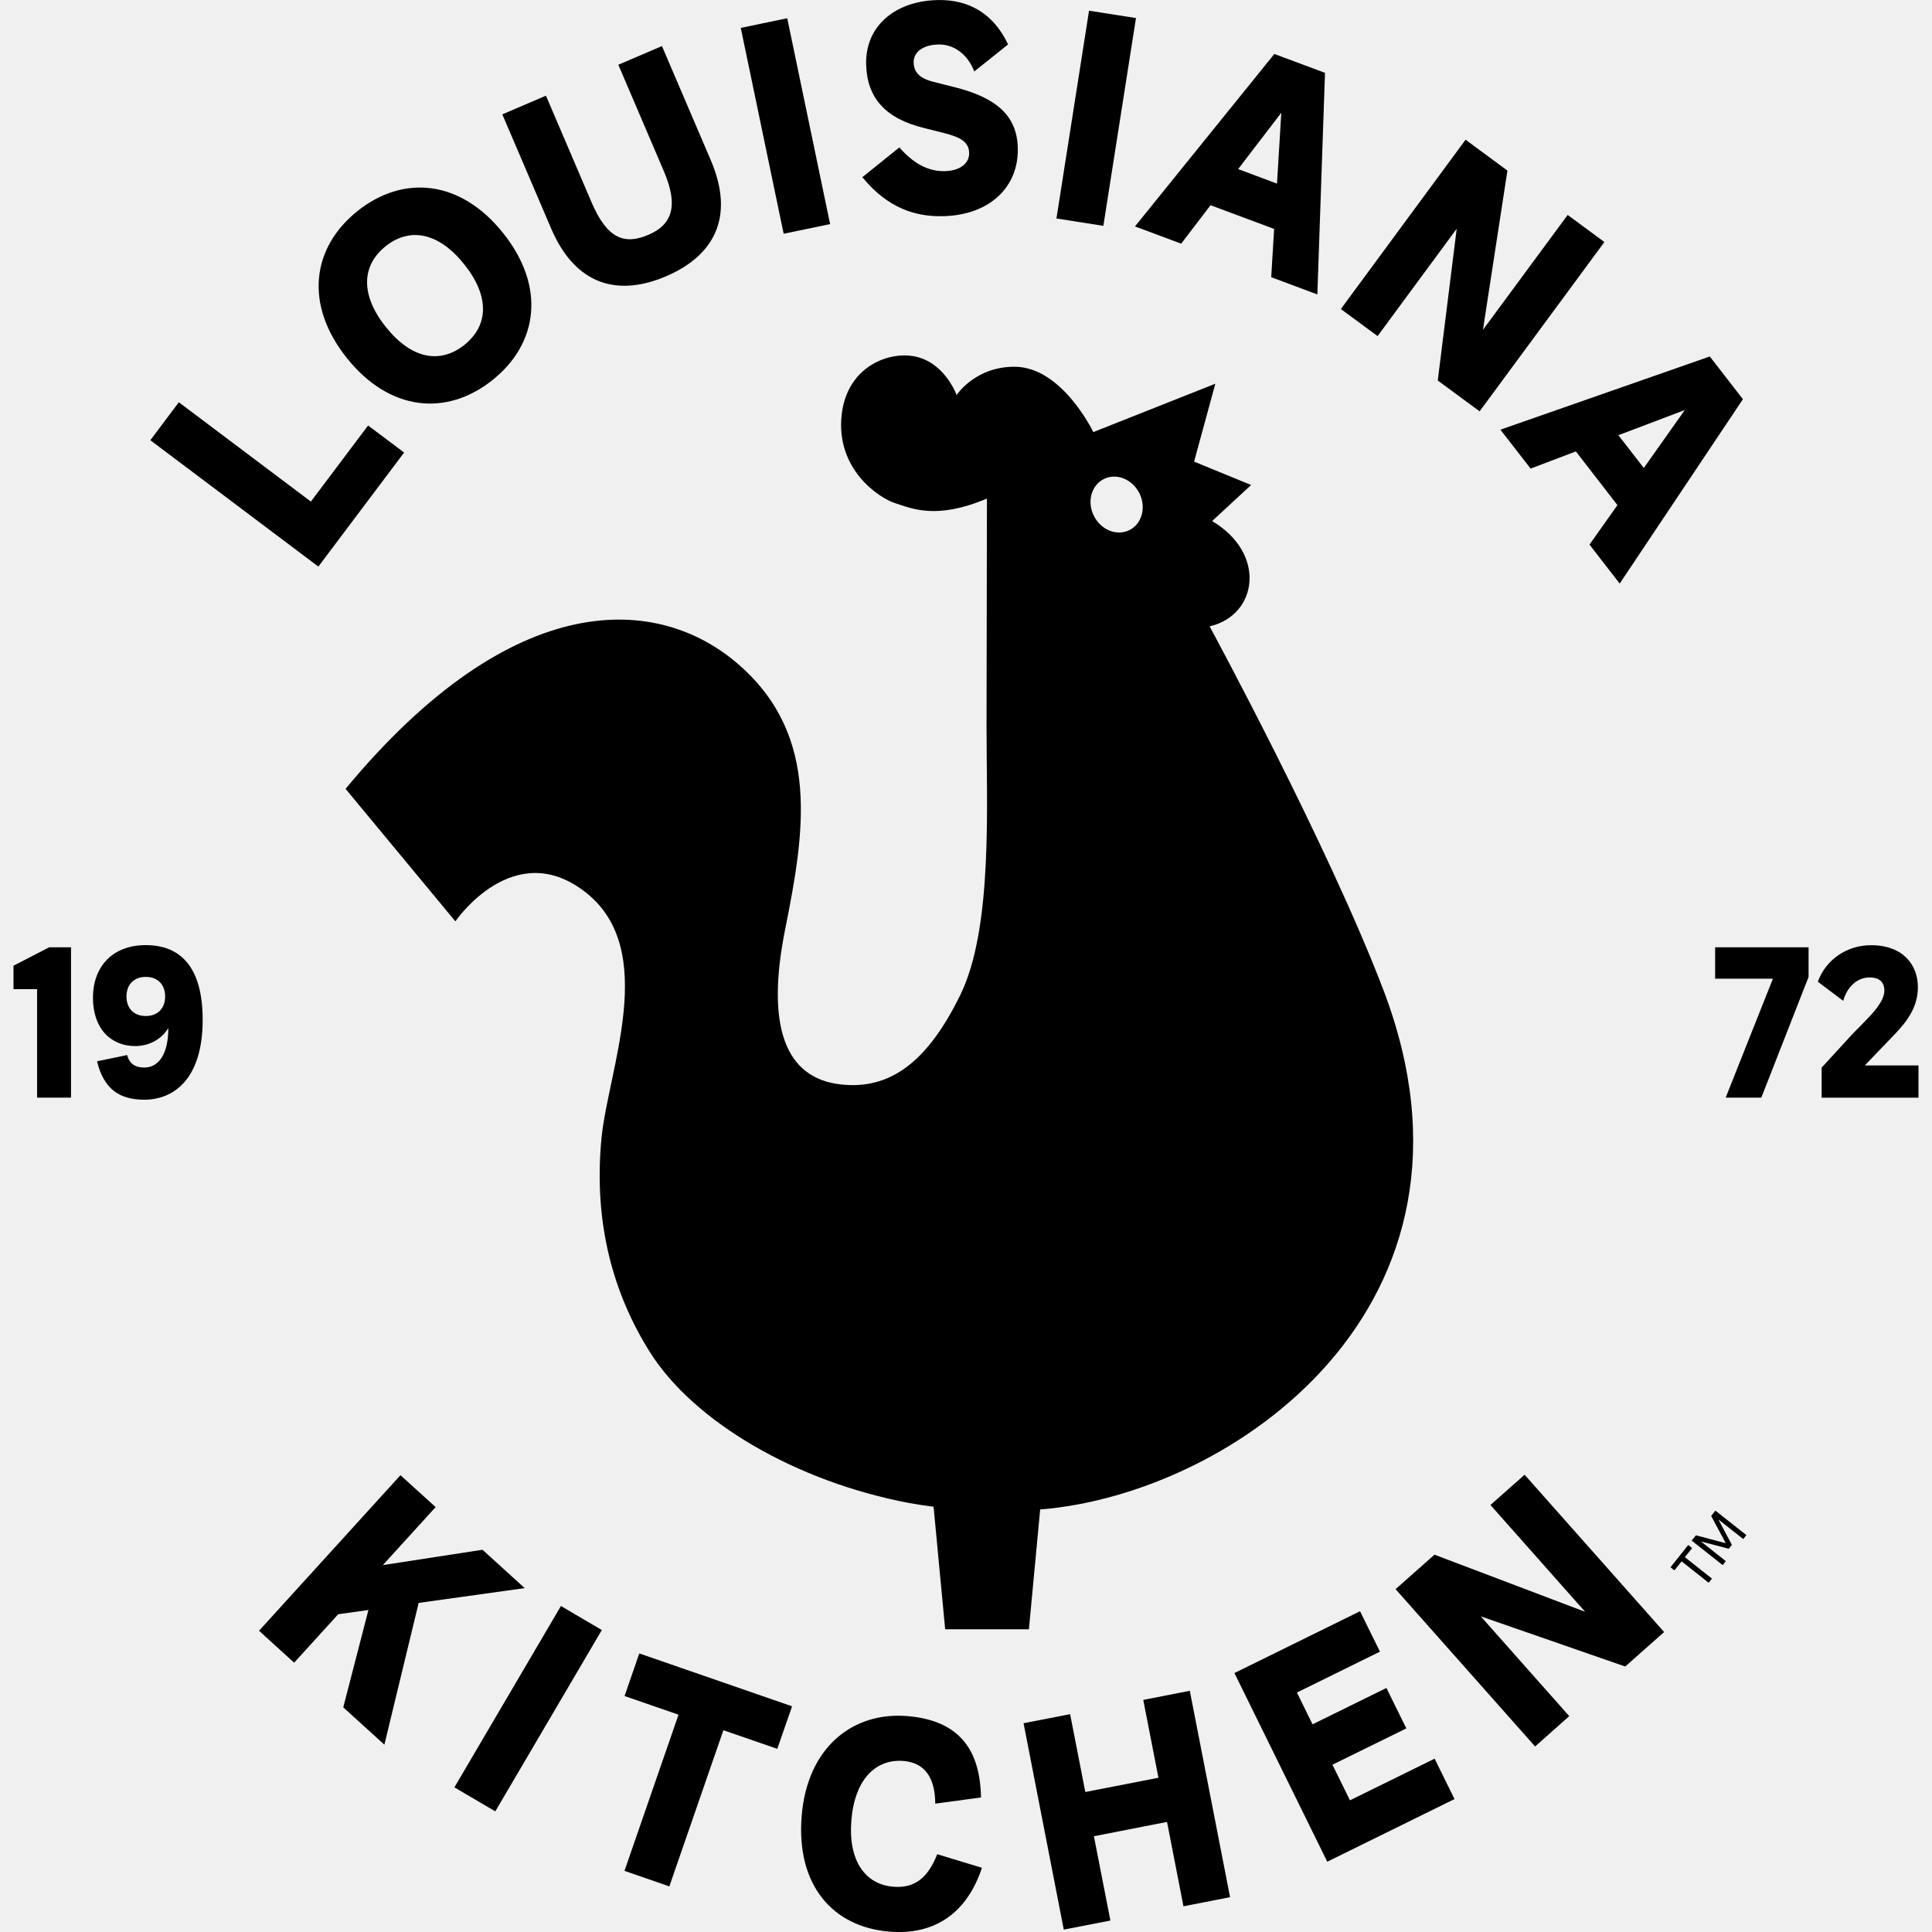
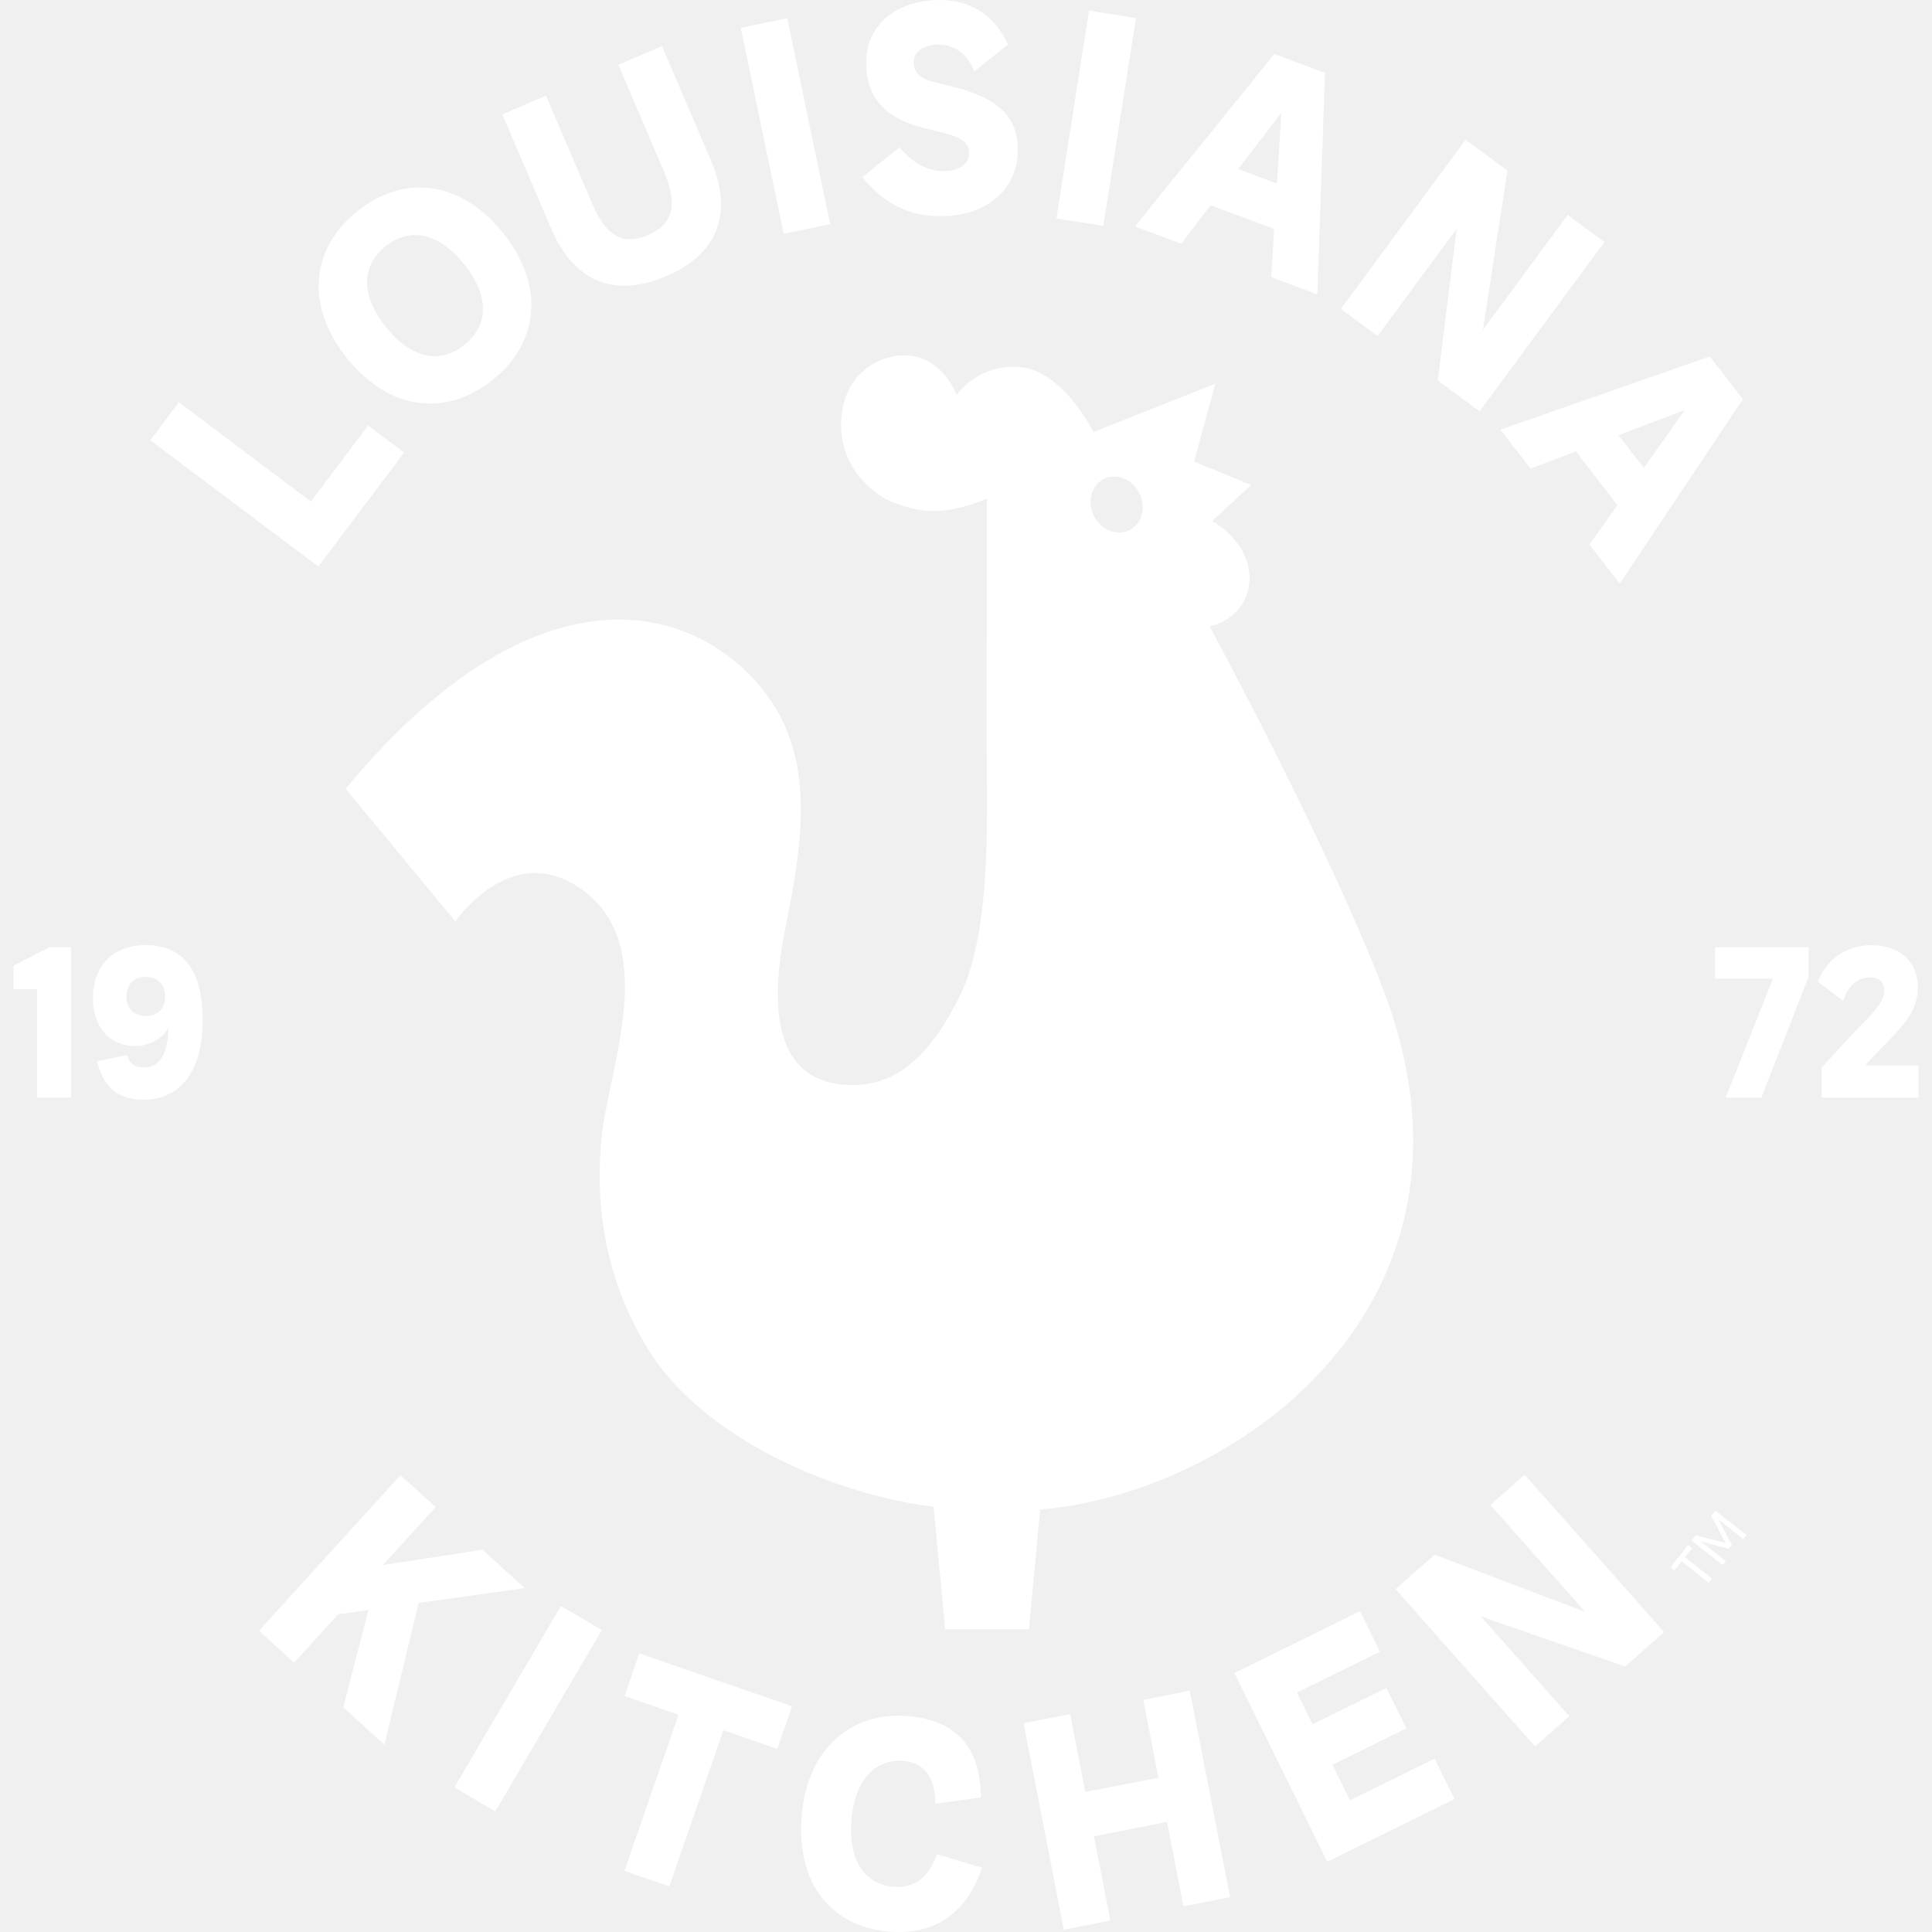
<svg xmlns="http://www.w3.org/2000/svg" width="92" height="92" viewBox="0 0 92 92" fill="none">
  <g clip-path="url(#clip0_4962_4309)">
-     <path d="M19.243 21.55L17.529 20.262L14.803 23.884L8.516 19.155L7.159 20.963L15.16 26.98L19.243 21.55Z" fill="black" />
-     <path d="M23.449 18.1C25.62 16.37 26.003 13.664 23.962 11.103C21.917 8.542 19.194 8.318 17.026 10.048C14.858 11.778 14.471 14.485 16.513 17.045C18.558 19.606 21.281 19.83 23.449 18.1ZM18.363 11.726C19.515 10.807 20.891 11.064 22.105 12.586C23.329 14.118 23.264 15.504 22.112 16.425C20.959 17.344 19.593 17.101 18.369 15.565C17.156 14.043 17.214 12.644 18.363 11.726Z" fill="black" />
-     <path d="M31.716 13.157C33.978 12.19 35.017 10.36 33.845 7.624L31.521 2.194L29.444 3.083L31.615 8.159C32.352 9.882 31.95 10.723 30.872 11.184C29.726 11.674 28.908 11.356 28.175 9.646L25.997 4.556L23.92 5.446L26.244 10.879C27.412 13.612 29.454 14.124 31.716 13.157Z" fill="black" />
-     <path d="M37.487 0.868L35.275 1.329L37.317 11.131L39.529 10.671L37.487 0.868Z" fill="black" />
-     <path d="M45.004 8.149C44.189 8.172 43.491 7.776 42.826 7.02L41.063 8.438C42.277 9.921 43.605 10.33 44.932 10.294C47.12 10.236 48.515 8.912 48.467 7.039C48.425 5.494 47.431 4.663 45.529 4.17L44.449 3.897C43.77 3.729 43.52 3.42 43.507 2.979C43.495 2.492 43.929 2.138 44.686 2.119C45.387 2.099 46.072 2.554 46.393 3.404L48.003 2.116C47.334 0.688 46.172 -0.039 44.627 0.003C42.625 0.055 41.197 1.239 41.245 3.07C41.287 4.657 42.157 5.637 43.972 6.088L44.952 6.335C45.786 6.543 46.136 6.789 46.149 7.276C46.169 7.76 45.734 8.13 45.004 8.149Z" fill="black" />
-     <path d="M51.859 0.509L50.307 10.404L52.541 10.755L54.094 0.86L51.859 0.509Z" fill="black" />
-     <path d="M56.246 11.603L57.645 9.772L60.673 10.902L60.534 13.2L62.731 14.021L63.095 3.469L60.683 2.57L54.046 10.782L56.246 11.603ZM61.014 5.368L60.81 8.743L58.96 8.052L61.014 5.368Z" fill="black" />
-     <path d="M69.367 10.892L68.465 18.12L70.458 19.587L76.4 11.525L74.651 10.236L70.617 15.705L71.782 8.124L69.789 6.653L63.85 14.715L65.599 16.004L69.367 10.892Z" fill="black" />
-     <path d="M72.886 22.314L75.041 21.496L77.021 24.053L75.69 25.933L77.128 27.789L82.996 19.01L81.419 16.975L71.448 20.461L72.886 22.314ZM80.228 19.526L78.277 22.285L77.066 20.724L80.228 19.526Z" fill="black" />
-     <path d="M22.977 73.798L18.232 74.528L20.744 71.766L19.07 70.247L12.335 77.654L14.006 79.176L16.106 76.868L17.544 76.667L16.346 81.302L18.304 83.08L19.936 76.329L24.986 75.625L22.977 73.798Z" fill="black" />
-     <path d="M26.711 76.476L21.638 85.112L23.585 86.256L28.658 77.621L26.711 76.476Z" fill="black" />
-     <path d="M29.741 80.763L32.311 81.652L29.737 89.088L31.873 89.828L34.447 82.392L37.014 83.278L37.718 81.253L30.442 78.734L29.741 80.763Z" fill="black" />
-     <path d="M42.537 89.844C41.21 89.737 40.385 88.621 40.541 86.683C40.7 84.73 41.7 83.749 43.024 83.856C44.02 83.938 44.527 84.626 44.536 85.888L46.714 85.593C46.675 83.279 45.637 81.916 43.199 81.718C40.619 81.507 38.441 83.194 38.175 86.476C37.906 89.754 39.639 91.763 42.362 91.983C44.53 92.159 46.052 91.078 46.76 88.942L44.63 88.296C44.215 89.335 43.634 89.932 42.537 89.844Z" fill="black" />
-     <path d="M54.441 80.948L55.164 84.655L51.682 85.333L50.958 81.627L48.741 82.058L50.656 91.886L52.876 91.454L52.091 87.44L55.573 86.758L56.355 90.776L58.575 90.341L56.657 80.513L54.441 80.948Z" fill="black" />
-     <path d="M64.284 85.729L63.449 84.034L66.968 82.305L66.02 80.38L62.502 82.11L61.758 80.597L65.712 78.65L64.764 76.725L58.782 79.669L63.203 88.653L69.262 85.67L68.315 83.746L64.284 85.729Z" fill="black" />
-     <path d="M79.244 77.716L72.6 70.225L70.974 71.666L75.482 76.752L68.309 74.032L66.456 75.674L73.1 83.165L74.726 81.721L70.513 76.969L77.391 79.358L79.244 77.716Z" fill="black" />
-     <path d="M0.643 45.986V47.103H1.766V52.267H3.382V45.11H2.34L0.643 45.986Z" fill="black" />
-     <path d="M6.941 45.006C5.286 45.006 4.426 46.11 4.426 47.502C4.426 49.014 5.305 49.813 6.441 49.813C7.064 49.813 7.678 49.517 8.015 48.953C8.015 50.261 7.516 50.835 6.87 50.835C6.441 50.835 6.175 50.663 6.052 50.241L4.621 50.537C4.939 51.854 5.685 52.367 6.87 52.367C8.282 52.367 9.651 51.374 9.651 48.563C9.651 46.038 8.587 45.006 6.941 45.006ZM6.941 48.382C6.38 48.382 6.023 48.025 6.023 47.45C6.023 46.879 6.38 46.519 6.941 46.519C7.503 46.519 7.863 46.876 7.863 47.45C7.863 48.025 7.503 48.382 6.941 48.382Z" fill="black" />
-     <path d="M81.673 46.603H84.425L82.176 52.267H83.873L86.123 46.519V45.11H81.673V46.603Z" fill="black" />
-     <path d="M88.803 50.732L90.205 49.271C90.87 48.586 91.328 47.911 91.328 47.003C91.328 45.971 90.643 45.01 89.098 45.01C87.933 45.01 86.94 45.704 86.564 46.749L87.771 47.658C87.975 46.944 88.475 46.545 89.027 46.545C89.478 46.545 89.731 46.749 89.731 47.178C89.731 47.863 88.699 48.7 88.105 49.356L86.745 50.839V52.27H91.357V50.735H88.803V50.732Z" fill="black" />
-     <path d="M16.456 37.564L21.685 43.874C21.685 43.874 24.479 39.768 27.926 42.523C31.373 45.279 28.961 50.936 28.643 54.195C28.241 58.343 29.263 61.695 30.931 64.36C33.054 67.748 37.984 70.569 43.278 71.569C43.684 71.643 44.073 71.701 44.456 71.75L45.008 77.583H48.996L49.532 71.88C58.681 71.147 71.628 62.192 65.867 47.116C63.215 40.18 57.601 29.827 57.601 29.827L57.666 29.811C59.886 29.246 60.317 26.36 57.721 24.812L59.577 23.095L56.861 21.982L57.873 18.272L52.044 20.583C52.051 20.58 52.06 20.57 52.06 20.57C52.06 20.57 50.584 17.49 48.338 17.464C46.442 17.445 45.553 18.811 45.553 18.811C45.553 18.811 45.05 17.402 43.755 17.02C42.46 16.637 40.347 17.39 40.081 19.739C39.779 22.375 41.908 23.732 42.609 23.955C43.44 24.221 44.589 24.757 46.997 23.741C46.994 26.159 46.984 31.764 46.978 34.581C46.971 38.233 47.299 44.156 45.735 47.366C44.167 50.576 42.379 51.913 40.016 51.637C37.374 51.329 36.468 48.852 37.387 44.26C38.306 39.667 39.081 35.098 35.229 31.693C31.379 28.285 24.45 27.912 16.456 37.564ZM52.554 22.816C53.148 22.511 53.907 22.806 54.251 23.475C54.592 24.144 54.388 24.932 53.794 25.237C53.2 25.543 52.44 25.247 52.096 24.579C51.752 23.91 51.956 23.121 52.554 22.816Z" fill="black" />
-     <path d="M79.733 74.781L80.077 74.35L81.365 75.369L81.521 75.171L80.233 74.152L80.577 73.717L80.392 73.571L79.548 74.632L79.733 74.781Z" fill="black" />
-     <path d="M82.178 73.484L80.757 73.11L80.556 73.363L82.032 74.528L82.182 74.34L80.997 73.402L82.321 73.75L82.471 73.565L81.828 72.354L83.013 73.289L83.162 73.1L81.685 71.935L81.484 72.189L82.178 73.484Z" fill="black" />
+     <path d="M19.243 21.55L17.529 20.262L14.803 23.884L8.516 19.155L7.159 20.963L15.16 26.98L19.243 21.55Z" fill="white" />
+     <path d="M23.449 18.1C25.62 16.37 26.003 13.664 23.962 11.103C21.917 8.542 19.194 8.318 17.026 10.048C14.858 11.778 14.471 14.485 16.513 17.045C18.558 19.606 21.281 19.83 23.449 18.1ZM18.363 11.726C19.515 10.807 20.891 11.064 22.105 12.586C23.329 14.118 23.264 15.504 22.112 16.425C20.959 17.344 19.593 17.101 18.369 15.565C17.156 14.043 17.214 12.644 18.363 11.726Z" fill="white" />
+     <path d="M31.716 13.157C33.978 12.19 35.017 10.36 33.845 7.624L31.521 2.194L29.444 3.083L31.615 8.159C32.352 9.882 31.95 10.723 30.872 11.184C29.726 11.674 28.908 11.356 28.175 9.646L25.997 4.556L23.92 5.446L26.244 10.879C27.412 13.612 29.454 14.124 31.716 13.157Z" fill="white" />
+     <path d="M37.487 0.868L35.275 1.329L37.317 11.131L39.529 10.671L37.487 0.868Z" fill="white" />
+     <path d="M45.004 8.149C44.189 8.172 43.491 7.776 42.826 7.02L41.063 8.438C42.277 9.921 43.605 10.33 44.932 10.294C47.12 10.236 48.515 8.912 48.467 7.039C48.425 5.494 47.431 4.663 45.529 4.17L44.449 3.897C43.77 3.729 43.52 3.42 43.507 2.979C43.495 2.492 43.929 2.138 44.686 2.119C45.387 2.099 46.072 2.554 46.393 3.404L48.003 2.116C47.334 0.688 46.172 -0.039 44.627 0.003C42.625 0.055 41.197 1.239 41.245 3.07C41.287 4.657 42.157 5.637 43.972 6.088L44.952 6.335C45.786 6.543 46.136 6.789 46.149 7.276C46.169 7.76 45.734 8.13 45.004 8.149Z" fill="white" />
+     <path d="M51.859 0.509L50.307 10.404L52.541 10.755L54.094 0.86L51.859 0.509Z" fill="white" />
+     <path d="M56.246 11.603L57.645 9.772L60.673 10.902L60.534 13.2L62.731 14.021L63.095 3.469L60.683 2.57L54.046 10.782L56.246 11.603ZM61.014 5.368L60.81 8.743L58.96 8.052L61.014 5.368Z" fill="white" />
+     <path d="M69.367 10.892L68.465 18.12L70.458 19.587L76.4 11.525L74.651 10.236L70.617 15.705L71.782 8.124L69.789 6.653L63.85 14.715L65.599 16.004L69.367 10.892Z" fill="white" />
+     <path d="M72.886 22.314L75.041 21.496L77.021 24.053L75.69 25.933L77.128 27.789L82.996 19.01L81.419 16.975L71.448 20.461L72.886 22.314ZM80.228 19.526L78.277 22.285L77.066 20.724L80.228 19.526Z" fill="white" />
+     <path d="M22.977 73.798L18.232 74.528L20.744 71.766L19.07 70.247L12.335 77.654L14.006 79.176L16.106 76.868L17.544 76.667L16.346 81.302L18.304 83.08L19.936 76.329L24.986 75.625L22.977 73.798Z" fill="white" />
+     <path d="M26.711 76.476L21.638 85.112L23.585 86.256L28.658 77.621L26.711 76.476Z" fill="white" />
+     <path d="M29.741 80.763L32.311 81.652L29.737 89.088L31.873 89.828L34.447 82.392L37.014 83.278L37.718 81.253L30.442 78.734L29.741 80.763Z" fill="white" />
+     <path d="M42.537 89.844C41.21 89.737 40.385 88.621 40.541 86.683C40.7 84.73 41.7 83.749 43.024 83.856C44.02 83.938 44.527 84.626 44.536 85.888L46.714 85.593C46.675 83.279 45.637 81.916 43.199 81.718C40.619 81.507 38.441 83.194 38.175 86.476C37.906 89.754 39.639 91.763 42.362 91.983C44.53 92.159 46.052 91.078 46.76 88.942L44.63 88.296C44.215 89.335 43.634 89.932 42.537 89.844Z" fill="white" />
+     <path d="M54.441 80.948L55.164 84.655L51.682 85.333L50.958 81.627L48.741 82.058L50.656 91.886L52.876 91.454L52.091 87.44L55.573 86.758L56.355 90.776L58.575 90.341L56.657 80.513L54.441 80.948Z" fill="white" />
+     <path d="M64.284 85.729L63.449 84.034L66.968 82.305L66.02 80.38L62.502 82.11L61.758 80.597L65.712 78.65L64.764 76.725L58.782 79.669L63.203 88.653L69.262 85.67L68.315 83.746L64.284 85.729Z" fill="white" />
+     <path d="M79.244 77.716L72.6 70.225L70.974 71.666L75.482 76.752L68.309 74.032L66.456 75.674L73.1 83.165L74.726 81.721L70.513 76.969L77.391 79.358L79.244 77.716Z" fill="white" />
+     <path d="M0.643 45.986V47.103H1.766V52.267H3.382V45.11H2.34L0.643 45.986Z" fill="white" />
+     <path d="M6.941 45.006C5.286 45.006 4.426 46.11 4.426 47.502C4.426 49.014 5.305 49.813 6.441 49.813C7.064 49.813 7.678 49.517 8.015 48.953C8.015 50.261 7.516 50.835 6.87 50.835C6.441 50.835 6.175 50.663 6.052 50.241L4.621 50.537C4.939 51.854 5.685 52.367 6.87 52.367C8.282 52.367 9.651 51.374 9.651 48.563C9.651 46.038 8.587 45.006 6.941 45.006ZM6.941 48.382C6.38 48.382 6.023 48.025 6.023 47.45C6.023 46.879 6.38 46.519 6.941 46.519C7.503 46.519 7.863 46.876 7.863 47.45C7.863 48.025 7.503 48.382 6.941 48.382Z" fill="white" />
+     <path d="M81.673 46.603H84.425L82.176 52.267H83.873L86.123 46.519V45.11H81.673V46.603Z" fill="white" />
+     <path d="M88.803 50.732L90.205 49.271C90.87 48.586 91.328 47.911 91.328 47.003C91.328 45.971 90.643 45.01 89.098 45.01C87.933 45.01 86.94 45.704 86.564 46.749L87.771 47.658C87.975 46.944 88.475 46.545 89.027 46.545C89.478 46.545 89.731 46.749 89.731 47.178C89.731 47.863 88.699 48.7 88.105 49.356L86.745 50.839V52.27H91.357V50.735H88.803V50.732Z" fill="white" />
+     <path d="M16.456 37.564L21.685 43.874C21.685 43.874 24.479 39.768 27.926 42.523C31.373 45.279 28.961 50.936 28.643 54.195C28.241 58.343 29.263 61.695 30.931 64.36C33.054 67.748 37.984 70.569 43.278 71.569C43.684 71.643 44.073 71.701 44.456 71.75L45.008 77.583H48.996L49.532 71.88C58.681 71.147 71.628 62.192 65.867 47.116C63.215 40.18 57.601 29.827 57.601 29.827L57.666 29.811C59.886 29.246 60.317 26.36 57.721 24.812L59.577 23.095L56.861 21.982L57.873 18.272L52.044 20.583C52.051 20.58 52.06 20.57 52.06 20.57C52.06 20.57 50.584 17.49 48.338 17.464C46.442 17.445 45.553 18.811 45.553 18.811C45.553 18.811 45.05 17.402 43.755 17.02C42.46 16.637 40.347 17.39 40.081 19.739C39.779 22.375 41.908 23.732 42.609 23.955C43.44 24.221 44.589 24.757 46.997 23.741C46.994 26.159 46.984 31.764 46.978 34.581C46.971 38.233 47.299 44.156 45.735 47.366C44.167 50.576 42.379 51.913 40.016 51.637C37.374 51.329 36.468 48.852 37.387 44.26C38.306 39.667 39.081 35.098 35.229 31.693C31.379 28.285 24.45 27.912 16.456 37.564ZM52.554 22.816C53.148 22.511 53.907 22.806 54.251 23.475C54.592 24.144 54.388 24.932 53.794 25.237C53.2 25.543 52.44 25.247 52.096 24.579C51.752 23.91 51.956 23.121 52.554 22.816Z" fill="white" />
+     <path d="M79.733 74.781L80.077 74.35L81.365 75.369L81.521 75.171L80.233 74.152L80.577 73.717L80.392 73.571L79.548 74.632L79.733 74.781Z" fill="white" />
+     <path d="M82.178 73.484L80.757 73.11L80.556 73.363L82.032 74.528L82.182 74.34L80.997 73.402L82.321 73.75L82.471 73.565L81.828 72.354L83.013 73.289L83.162 73.1L81.685 71.935L81.484 72.189L82.178 73.484Z" fill="white" />
  </g>
  <defs>
    <clipPath id="clip0_4962_4309">
-       <rect width="90.715" height="92" fill="black" transform="translate(0.642578)" />
+       <rect width="90.715" height="92" fill="white" transform="translate(0.642578)" />
    </clipPath>
  </defs>
</svg>
